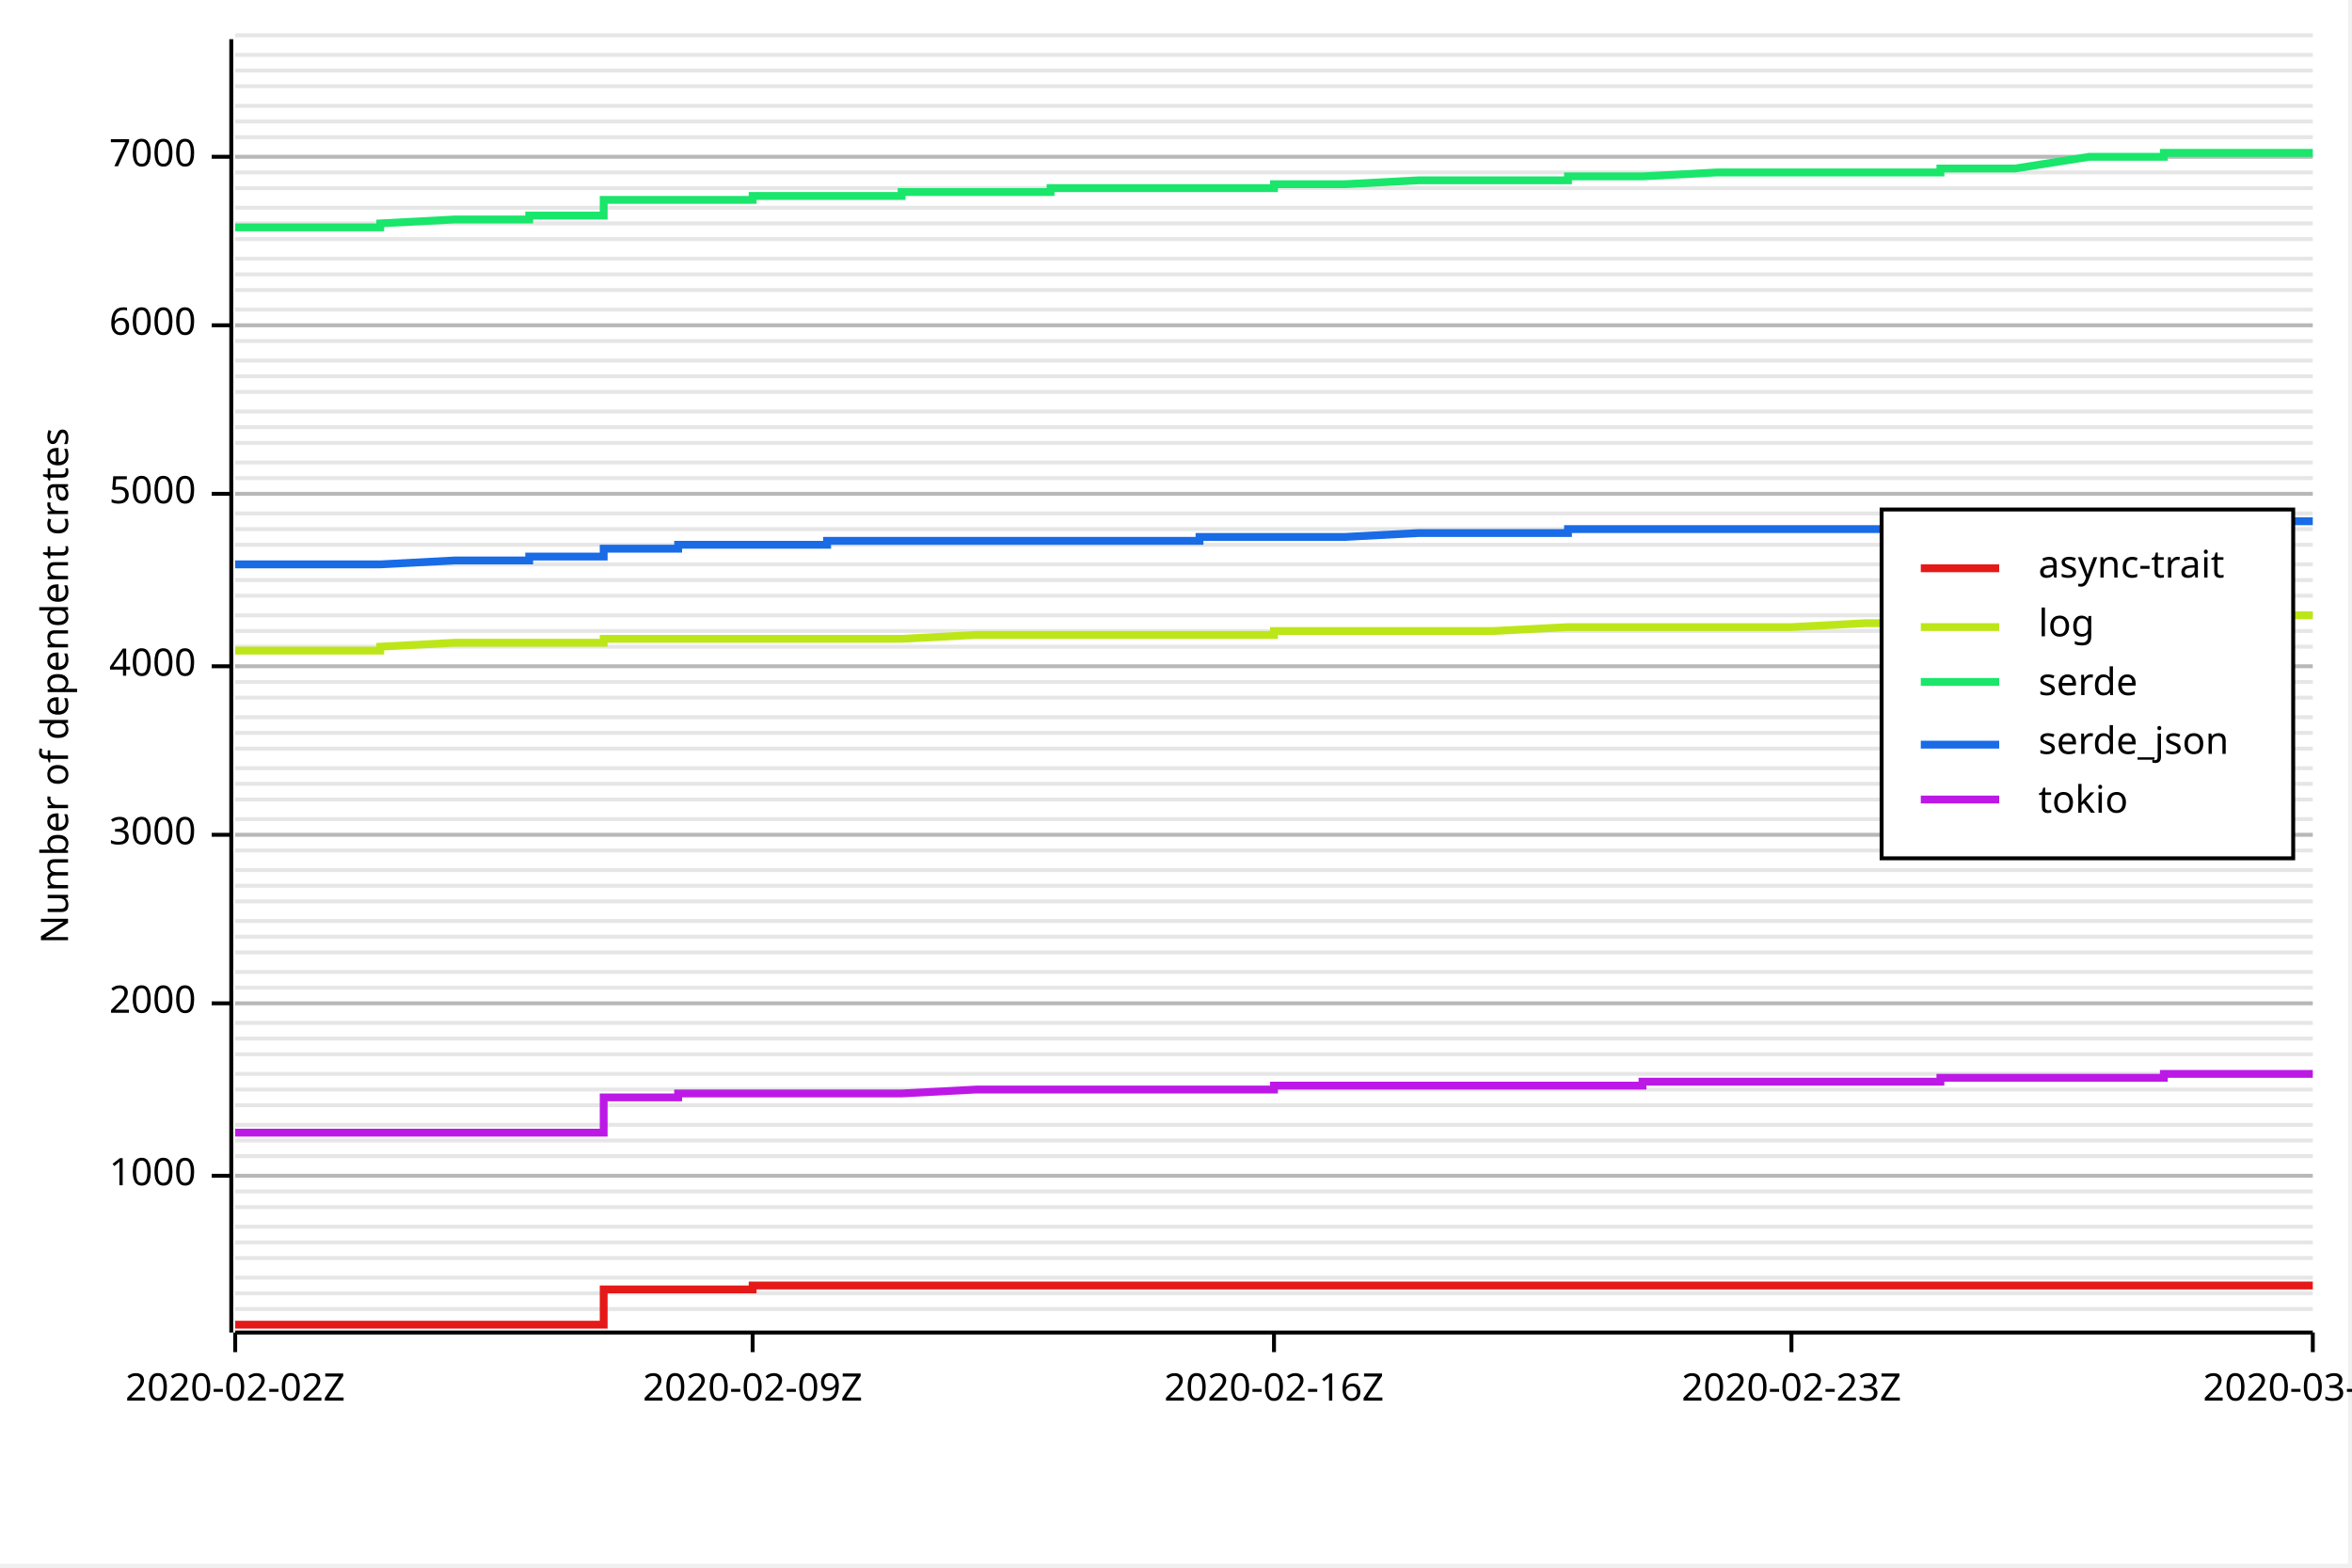
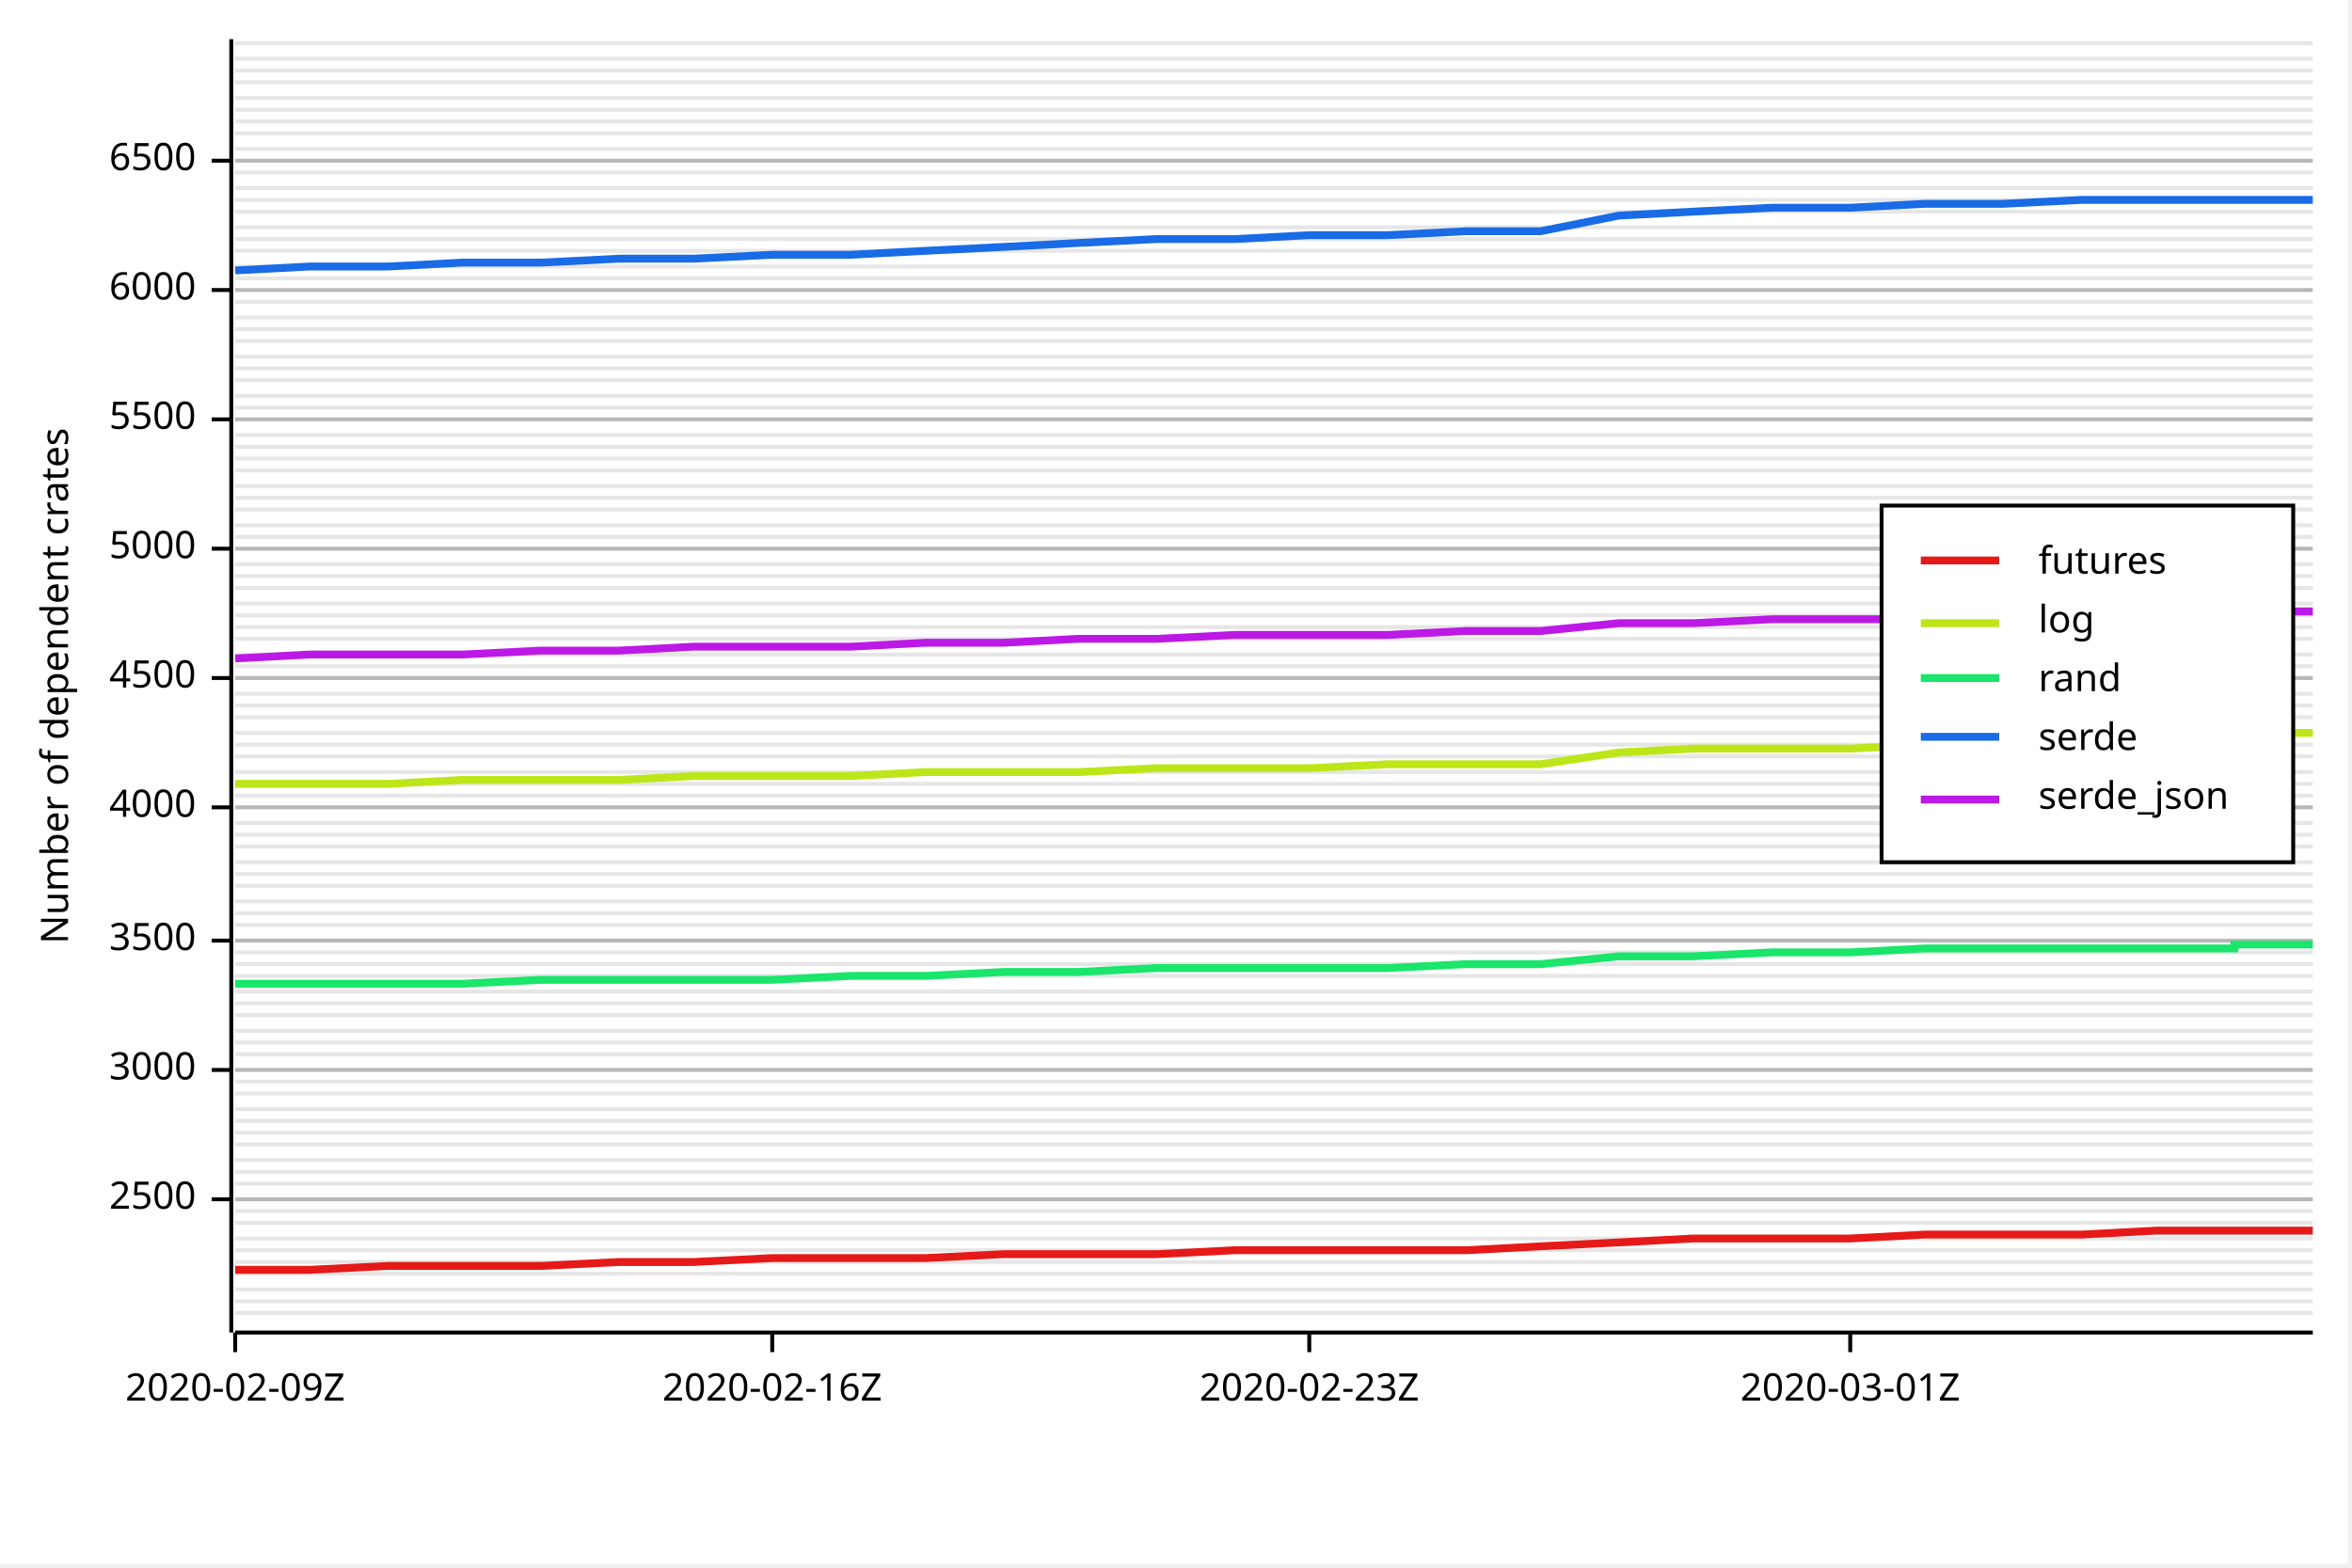
<svg xmlns="http://www.w3.org/2000/svg" width="600" height="400">
  <rect x="0" y="0" width="599" height="399" opacity="1" fill="#FFFFFF" stroke="none" />
-   <line opacity="0.1" stroke="#000000" stroke-width="1" x1="60" y1="334" x2="590" y2="334" />
-   <line opacity="0.1" stroke="#000000" stroke-width="1" x1="60" y1="330" x2="590" y2="330" />
-   <line opacity="0.1" stroke="#000000" stroke-width="1" x1="60" y1="326" x2="590" y2="326" />
-   <line opacity="0.1" stroke="#000000" stroke-width="1" x1="60" y1="321" x2="590" y2="321" />
-   <line opacity="0.1" stroke="#000000" stroke-width="1" x1="60" y1="317" x2="590" y2="317" />
-   <line opacity="0.1" stroke="#000000" stroke-width="1" x1="60" y1="313" x2="590" y2="313" />
-   <line opacity="0.1" stroke="#000000" stroke-width="1" x1="60" y1="308" x2="590" y2="308" />
-   <line opacity="0.1" stroke="#000000" stroke-width="1" x1="60" y1="304" x2="590" y2="304" />
-   <line opacity="0.1" stroke="#000000" stroke-width="1" x1="60" y1="300" x2="590" y2="300" />
-   <line opacity="0.1" stroke="#000000" stroke-width="1" x1="60" y1="295" x2="590" y2="295" />
-   <line opacity="0.1" stroke="#000000" stroke-width="1" x1="60" y1="291" x2="590" y2="291" />
-   <line opacity="0.1" stroke="#000000" stroke-width="1" x1="60" y1="287" x2="590" y2="287" />
-   <line opacity="0.1" stroke="#000000" stroke-width="1" x1="60" y1="282" x2="590" y2="282" />
-   <line opacity="0.1" stroke="#000000" stroke-width="1" x1="60" y1="278" x2="590" y2="278" />
-   <line opacity="0.1" stroke="#000000" stroke-width="1" x1="60" y1="274" x2="590" y2="274" />
+   <line opacity="0.1" stroke="#000000" stroke-width="1" x1="60" y1="335" x2="590" y2="335" />
+   <line opacity="0.1" stroke="#000000" stroke-width="1" x1="60" y1="332" x2="590" y2="332" />
+   <line opacity="0.1" stroke="#000000" stroke-width="1" x1="60" y1="329" x2="590" y2="329" />
+   <line opacity="0.1" stroke="#000000" stroke-width="1" x1="60" y1="325" x2="590" y2="325" />
+   <line opacity="0.1" stroke="#000000" stroke-width="1" x1="60" y1="322" x2="590" y2="322" />
+   <line opacity="0.1" stroke="#000000" stroke-width="1" x1="60" y1="319" x2="590" y2="319" />
+   <line opacity="0.1" stroke="#000000" stroke-width="1" x1="60" y1="316" x2="590" y2="316" />
+   <line opacity="0.1" stroke="#000000" stroke-width="1" x1="60" y1="312" x2="590" y2="312" />
+   <line opacity="0.1" stroke="#000000" stroke-width="1" x1="60" y1="309" x2="590" y2="309" />
+   <line opacity="0.1" stroke="#000000" stroke-width="1" x1="60" y1="306" x2="590" y2="306" />
+   <line opacity="0.1" stroke="#000000" stroke-width="1" x1="60" y1="302" x2="590" y2="302" />
+   <line opacity="0.1" stroke="#000000" stroke-width="1" x1="60" y1="299" x2="590" y2="299" />
+   <line opacity="0.1" stroke="#000000" stroke-width="1" x1="60" y1="296" x2="590" y2="296" />
+   <line opacity="0.1" stroke="#000000" stroke-width="1" x1="60" y1="292" x2="590" y2="292" />
+   <line opacity="0.1" stroke="#000000" stroke-width="1" x1="60" y1="289" x2="590" y2="289" />
+   <line opacity="0.1" stroke="#000000" stroke-width="1" x1="60" y1="286" x2="590" y2="286" />
+   <line opacity="0.1" stroke="#000000" stroke-width="1" x1="60" y1="283" x2="590" y2="283" />
+   <line opacity="0.1" stroke="#000000" stroke-width="1" x1="60" y1="279" x2="590" y2="279" />
+   <line opacity="0.1" stroke="#000000" stroke-width="1" x1="60" y1="276" x2="590" y2="276" />
+   <line opacity="0.1" stroke="#000000" stroke-width="1" x1="60" y1="273" x2="590" y2="273" />
  <line opacity="0.1" stroke="#000000" stroke-width="1" x1="60" y1="269" x2="590" y2="269" />
-   <line opacity="0.1" stroke="#000000" stroke-width="1" x1="60" y1="265" x2="590" y2="265" />
-   <line opacity="0.1" stroke="#000000" stroke-width="1" x1="60" y1="261" x2="590" y2="261" />
+   <line opacity="0.1" stroke="#000000" stroke-width="1" x1="60" y1="266" x2="590" y2="266" />
+   <line opacity="0.1" stroke="#000000" stroke-width="1" x1="60" y1="263" x2="590" y2="263" />
+   <line opacity="0.1" stroke="#000000" stroke-width="1" x1="60" y1="259" x2="590" y2="259" />
  <line opacity="0.1" stroke="#000000" stroke-width="1" x1="60" y1="256" x2="590" y2="256" />
-   <line opacity="0.1" stroke="#000000" stroke-width="1" x1="60" y1="252" x2="590" y2="252" />
-   <line opacity="0.1" stroke="#000000" stroke-width="1" x1="60" y1="248" x2="590" y2="248" />
+   <line opacity="0.1" stroke="#000000" stroke-width="1" x1="60" y1="253" x2="590" y2="253" />
+   <line opacity="0.1" stroke="#000000" stroke-width="1" x1="60" y1="249" x2="590" y2="249" />
+   <line opacity="0.1" stroke="#000000" stroke-width="1" x1="60" y1="246" x2="590" y2="246" />
  <line opacity="0.1" stroke="#000000" stroke-width="1" x1="60" y1="243" x2="590" y2="243" />
-   <line opacity="0.1" stroke="#000000" stroke-width="1" x1="60" y1="239" x2="590" y2="239" />
-   <line opacity="0.1" stroke="#000000" stroke-width="1" x1="60" y1="235" x2="590" y2="235" />
+   <line opacity="0.1" stroke="#000000" stroke-width="1" x1="60" y1="240" x2="590" y2="240" />
+   <line opacity="0.1" stroke="#000000" stroke-width="1" x1="60" y1="236" x2="590" y2="236" />
+   <line opacity="0.1" stroke="#000000" stroke-width="1" x1="60" y1="233" x2="590" y2="233" />
  <line opacity="0.1" stroke="#000000" stroke-width="1" x1="60" y1="230" x2="590" y2="230" />
  <line opacity="0.1" stroke="#000000" stroke-width="1" x1="60" y1="226" x2="590" y2="226" />
-   <line opacity="0.1" stroke="#000000" stroke-width="1" x1="60" y1="222" x2="590" y2="222" />
-   <line opacity="0.1" stroke="#000000" stroke-width="1" x1="60" y1="217" x2="590" y2="217" />
+   <line opacity="0.1" stroke="#000000" stroke-width="1" x1="60" y1="223" x2="590" y2="223" />
+   <line opacity="0.1" stroke="#000000" stroke-width="1" x1="60" y1="220" x2="590" y2="220" />
+   <line opacity="0.1" stroke="#000000" stroke-width="1" x1="60" y1="216" x2="590" y2="216" />
  <line opacity="0.1" stroke="#000000" stroke-width="1" x1="60" y1="213" x2="590" y2="213" />
-   <line opacity="0.1" stroke="#000000" stroke-width="1" x1="60" y1="209" x2="590" y2="209" />
-   <line opacity="0.1" stroke="#000000" stroke-width="1" x1="60" y1="204" x2="590" y2="204" />
+   <line opacity="0.1" stroke="#000000" stroke-width="1" x1="60" y1="210" x2="590" y2="210" />
+   <line opacity="0.1" stroke="#000000" stroke-width="1" x1="60" y1="206" x2="590" y2="206" />
+   <line opacity="0.1" stroke="#000000" stroke-width="1" x1="60" y1="203" x2="590" y2="203" />
  <line opacity="0.1" stroke="#000000" stroke-width="1" x1="60" y1="200" x2="590" y2="200" />
-   <line opacity="0.1" stroke="#000000" stroke-width="1" x1="60" y1="196" x2="590" y2="196" />
-   <line opacity="0.1" stroke="#000000" stroke-width="1" x1="60" y1="191" x2="590" y2="191" />
+   <line opacity="0.1" stroke="#000000" stroke-width="1" x1="60" y1="197" x2="590" y2="197" />
+   <line opacity="0.1" stroke="#000000" stroke-width="1" x1="60" y1="193" x2="590" y2="193" />
+   <line opacity="0.1" stroke="#000000" stroke-width="1" x1="60" y1="190" x2="590" y2="190" />
  <line opacity="0.1" stroke="#000000" stroke-width="1" x1="60" y1="187" x2="590" y2="187" />
  <line opacity="0.1" stroke="#000000" stroke-width="1" x1="60" y1="183" x2="590" y2="183" />
-   <line opacity="0.1" stroke="#000000" stroke-width="1" x1="60" y1="178" x2="590" y2="178" />
-   <line opacity="0.1" stroke="#000000" stroke-width="1" x1="60" y1="174" x2="590" y2="174" />
+   <line opacity="0.1" stroke="#000000" stroke-width="1" x1="60" y1="180" x2="590" y2="180" />
+   <line opacity="0.1" stroke="#000000" stroke-width="1" x1="60" y1="177" x2="590" y2="177" />
+   <line opacity="0.1" stroke="#000000" stroke-width="1" x1="60" y1="173" x2="590" y2="173" />
  <line opacity="0.1" stroke="#000000" stroke-width="1" x1="60" y1="170" x2="590" y2="170" />
-   <line opacity="0.1" stroke="#000000" stroke-width="1" x1="60" y1="165" x2="590" y2="165" />
-   <line opacity="0.1" stroke="#000000" stroke-width="1" x1="60" y1="161" x2="590" y2="161" />
+   <line opacity="0.1" stroke="#000000" stroke-width="1" x1="60" y1="167" x2="590" y2="167" />
+   <line opacity="0.1" stroke="#000000" stroke-width="1" x1="60" y1="163" x2="590" y2="163" />
+   <line opacity="0.1" stroke="#000000" stroke-width="1" x1="60" y1="160" x2="590" y2="160" />
  <line opacity="0.1" stroke="#000000" stroke-width="1" x1="60" y1="157" x2="590" y2="157" />
-   <line opacity="0.1" stroke="#000000" stroke-width="1" x1="60" y1="152" x2="590" y2="152" />
-   <line opacity="0.1" stroke="#000000" stroke-width="1" x1="60" y1="148" x2="590" y2="148" />
+   <line opacity="0.1" stroke="#000000" stroke-width="1" x1="60" y1="154" x2="590" y2="154" />
+   <line opacity="0.1" stroke="#000000" stroke-width="1" x1="60" y1="150" x2="590" y2="150" />
+   <line opacity="0.1" stroke="#000000" stroke-width="1" x1="60" y1="147" x2="590" y2="147" />
  <line opacity="0.1" stroke="#000000" stroke-width="1" x1="60" y1="144" x2="590" y2="144" />
-   <line opacity="0.1" stroke="#000000" stroke-width="1" x1="60" y1="139" x2="590" y2="139" />
-   <line opacity="0.1" stroke="#000000" stroke-width="1" x1="60" y1="135" x2="590" y2="135" />
-   <line opacity="0.1" stroke="#000000" stroke-width="1" x1="60" y1="131" x2="590" y2="131" />
-   <line opacity="0.1" stroke="#000000" stroke-width="1" x1="60" y1="126" x2="590" y2="126" />
-   <line opacity="0.1" stroke="#000000" stroke-width="1" x1="60" y1="122" x2="590" y2="122" />
-   <line opacity="0.1" stroke="#000000" stroke-width="1" x1="60" y1="118" x2="590" y2="118" />
-   <line opacity="0.1" stroke="#000000" stroke-width="1" x1="60" y1="113" x2="590" y2="113" />
-   <line opacity="0.1" stroke="#000000" stroke-width="1" x1="60" y1="109" x2="590" y2="109" />
-   <line opacity="0.1" stroke="#000000" stroke-width="1" x1="60" y1="105" x2="590" y2="105" />
-   <line opacity="0.1" stroke="#000000" stroke-width="1" x1="60" y1="100" x2="590" y2="100" />
-   <line opacity="0.1" stroke="#000000" stroke-width="1" x1="60" y1="96" x2="590" y2="96" />
-   <line opacity="0.1" stroke="#000000" stroke-width="1" x1="60" y1="92" x2="590" y2="92" />
+   <line opacity="0.1" stroke="#000000" stroke-width="1" x1="60" y1="140" x2="590" y2="140" />
+   <line opacity="0.1" stroke="#000000" stroke-width="1" x1="60" y1="137" x2="590" y2="137" />
+   <line opacity="0.1" stroke="#000000" stroke-width="1" x1="60" y1="134" x2="590" y2="134" />
+   <line opacity="0.1" stroke="#000000" stroke-width="1" x1="60" y1="130" x2="590" y2="130" />
+   <line opacity="0.1" stroke="#000000" stroke-width="1" x1="60" y1="127" x2="590" y2="127" />
+   <line opacity="0.1" stroke="#000000" stroke-width="1" x1="60" y1="124" x2="590" y2="124" />
+   <line opacity="0.1" stroke="#000000" stroke-width="1" x1="60" y1="120" x2="590" y2="120" />
+   <line opacity="0.1" stroke="#000000" stroke-width="1" x1="60" y1="117" x2="590" y2="117" />
+   <line opacity="0.1" stroke="#000000" stroke-width="1" x1="60" y1="114" x2="590" y2="114" />
+   <line opacity="0.1" stroke="#000000" stroke-width="1" x1="60" y1="111" x2="590" y2="111" />
+   <line opacity="0.1" stroke="#000000" stroke-width="1" x1="60" y1="107" x2="590" y2="107" />
+   <line opacity="0.1" stroke="#000000" stroke-width="1" x1="60" y1="104" x2="590" y2="104" />
+   <line opacity="0.1" stroke="#000000" stroke-width="1" x1="60" y1="101" x2="590" y2="101" />
+   <line opacity="0.1" stroke="#000000" stroke-width="1" x1="60" y1="97" x2="590" y2="97" />
+   <line opacity="0.1" stroke="#000000" stroke-width="1" x1="60" y1="94" x2="590" y2="94" />
+   <line opacity="0.1" stroke="#000000" stroke-width="1" x1="60" y1="91" x2="590" y2="91" />
  <line opacity="0.1" stroke="#000000" stroke-width="1" x1="60" y1="87" x2="590" y2="87" />
-   <line opacity="0.1" stroke="#000000" stroke-width="1" x1="60" y1="83" x2="590" y2="83" />
-   <line opacity="0.1" stroke="#000000" stroke-width="1" x1="60" y1="79" x2="590" y2="79" />
+   <line opacity="0.1" stroke="#000000" stroke-width="1" x1="60" y1="84" x2="590" y2="84" />
+   <line opacity="0.1" stroke="#000000" stroke-width="1" x1="60" y1="81" x2="590" y2="81" />
+   <line opacity="0.1" stroke="#000000" stroke-width="1" x1="60" y1="77" x2="590" y2="77" />
  <line opacity="0.1" stroke="#000000" stroke-width="1" x1="60" y1="74" x2="590" y2="74" />
-   <line opacity="0.1" stroke="#000000" stroke-width="1" x1="60" y1="70" x2="590" y2="70" />
-   <line opacity="0.1" stroke="#000000" stroke-width="1" x1="60" y1="66" x2="590" y2="66" />
+   <line opacity="0.1" stroke="#000000" stroke-width="1" x1="60" y1="71" x2="590" y2="71" />
+   <line opacity="0.1" stroke="#000000" stroke-width="1" x1="60" y1="68" x2="590" y2="68" />
+   <line opacity="0.1" stroke="#000000" stroke-width="1" x1="60" y1="64" x2="590" y2="64" />
  <line opacity="0.1" stroke="#000000" stroke-width="1" x1="60" y1="61" x2="590" y2="61" />
-   <line opacity="0.1" stroke="#000000" stroke-width="1" x1="60" y1="57" x2="590" y2="57" />
-   <line opacity="0.1" stroke="#000000" stroke-width="1" x1="60" y1="53" x2="590" y2="53" />
+   <line opacity="0.1" stroke="#000000" stroke-width="1" x1="60" y1="58" x2="590" y2="58" />
+   <line opacity="0.1" stroke="#000000" stroke-width="1" x1="60" y1="54" x2="590" y2="54" />
+   <line opacity="0.1" stroke="#000000" stroke-width="1" x1="60" y1="51" x2="590" y2="51" />
  <line opacity="0.1" stroke="#000000" stroke-width="1" x1="60" y1="48" x2="590" y2="48" />
  <line opacity="0.1" stroke="#000000" stroke-width="1" x1="60" y1="44" x2="590" y2="44" />
-   <line opacity="0.1" stroke="#000000" stroke-width="1" x1="60" y1="40" x2="590" y2="40" />
-   <line opacity="0.1" stroke="#000000" stroke-width="1" x1="60" y1="35" x2="590" y2="35" />
+   <line opacity="0.1" stroke="#000000" stroke-width="1" x1="60" y1="41" x2="590" y2="41" />
+   <line opacity="0.1" stroke="#000000" stroke-width="1" x1="60" y1="38" x2="590" y2="38" />
+   <line opacity="0.1" stroke="#000000" stroke-width="1" x1="60" y1="34" x2="590" y2="34" />
  <line opacity="0.1" stroke="#000000" stroke-width="1" x1="60" y1="31" x2="590" y2="31" />
-   <line opacity="0.1" stroke="#000000" stroke-width="1" x1="60" y1="27" x2="590" y2="27" />
-   <line opacity="0.1" stroke="#000000" stroke-width="1" x1="60" y1="22" x2="590" y2="22" />
+   <line opacity="0.1" stroke="#000000" stroke-width="1" x1="60" y1="28" x2="590" y2="28" />
+   <line opacity="0.1" stroke="#000000" stroke-width="1" x1="60" y1="25" x2="590" y2="25" />
+   <line opacity="0.1" stroke="#000000" stroke-width="1" x1="60" y1="21" x2="590" y2="21" />
  <line opacity="0.1" stroke="#000000" stroke-width="1" x1="60" y1="18" x2="590" y2="18" />
-   <line opacity="0.1" stroke="#000000" stroke-width="1" x1="60" y1="14" x2="590" y2="14" />
-   <line opacity="0.1" stroke="#000000" stroke-width="1" x1="60" y1="9" x2="590" y2="9" />
+   <line opacity="0.1" stroke="#000000" stroke-width="1" x1="60" y1="15" x2="590" y2="15" />
+   <line opacity="0.1" stroke="#000000" stroke-width="1" x1="60" y1="11" x2="590" y2="11" />
  <text x="10" y="175" dy="0.76em" text-anchor="middle" font-family="sans-serif" font-size="9.677" opacity="1" fill="#000000" transform="rotate(270, 10, 175)">
Number of dependent crates
</text>
-   <line opacity="0.2" stroke="#000000" stroke-width="1" x1="60" y1="300" x2="590" y2="300" />
-   <line opacity="0.2" stroke="#000000" stroke-width="1" x1="60" y1="256" x2="590" y2="256" />
-   <line opacity="0.2" stroke="#000000" stroke-width="1" x1="60" y1="213" x2="590" y2="213" />
-   <line opacity="0.2" stroke="#000000" stroke-width="1" x1="60" y1="170" x2="590" y2="170" />
-   <line opacity="0.2" stroke="#000000" stroke-width="1" x1="60" y1="126" x2="590" y2="126" />
-   <line opacity="0.2" stroke="#000000" stroke-width="1" x1="60" y1="83" x2="590" y2="83" />
-   <line opacity="0.2" stroke="#000000" stroke-width="1" x1="60" y1="40" x2="590" y2="40" />
+   <line opacity="0.2" stroke="#000000" stroke-width="1" x1="60" y1="306" x2="590" y2="306" />
+   <line opacity="0.2" stroke="#000000" stroke-width="1" x1="60" y1="273" x2="590" y2="273" />
+   <line opacity="0.2" stroke="#000000" stroke-width="1" x1="60" y1="240" x2="590" y2="240" />
+   <line opacity="0.2" stroke="#000000" stroke-width="1" x1="60" y1="206" x2="590" y2="206" />
+   <line opacity="0.2" stroke="#000000" stroke-width="1" x1="60" y1="173" x2="590" y2="173" />
+   <line opacity="0.2" stroke="#000000" stroke-width="1" x1="60" y1="140" x2="590" y2="140" />
+   <line opacity="0.2" stroke="#000000" stroke-width="1" x1="60" y1="107" x2="590" y2="107" />
+   <line opacity="0.2" stroke="#000000" stroke-width="1" x1="60" y1="74" x2="590" y2="74" />
+   <line opacity="0.2" stroke="#000000" stroke-width="1" x1="60" y1="41" x2="590" y2="41" />
  <polyline fill="none" opacity="1" stroke="#000000" stroke-width="1" points="59,10 59,340 " />
-   <text x="50" y="300" dy="0.5ex" text-anchor="end" font-family="sans-serif" font-size="9.677" opacity="1" fill="#000000">
- 1000
+   <text x="50" y="306" dy="0.5ex" text-anchor="end" font-family="sans-serif" font-size="9.677" opacity="1" fill="#000000">
+ 2500
</text>
-   <polyline fill="none" opacity="1" stroke="#000000" stroke-width="1" points="54,300 59,300 " />
-   <text x="50" y="256" dy="0.5ex" text-anchor="end" font-family="sans-serif" font-size="9.677" opacity="1" fill="#000000">
- 2000
- </text>
-   <polyline fill="none" opacity="1" stroke="#000000" stroke-width="1" points="54,256 59,256 " />
-   <text x="50" y="213" dy="0.5ex" text-anchor="end" font-family="sans-serif" font-size="9.677" opacity="1" fill="#000000">
+   <polyline fill="none" opacity="1" stroke="#000000" stroke-width="1" points="54,306 59,306 " />
+   <text x="50" y="273" dy="0.5ex" text-anchor="end" font-family="sans-serif" font-size="9.677" opacity="1" fill="#000000">
3000
</text>
-   <polyline fill="none" opacity="1" stroke="#000000" stroke-width="1" points="54,213 59,213 " />
-   <text x="50" y="170" dy="0.5ex" text-anchor="end" font-family="sans-serif" font-size="9.677" opacity="1" fill="#000000">
+   <polyline fill="none" opacity="1" stroke="#000000" stroke-width="1" points="54,273 59,273 " />
+   <text x="50" y="240" dy="0.5ex" text-anchor="end" font-family="sans-serif" font-size="9.677" opacity="1" fill="#000000">
+ 3500
+ </text>
+   <polyline fill="none" opacity="1" stroke="#000000" stroke-width="1" points="54,240 59,240 " />
+   <text x="50" y="206" dy="0.5ex" text-anchor="end" font-family="sans-serif" font-size="9.677" opacity="1" fill="#000000">
4000
</text>
-   <polyline fill="none" opacity="1" stroke="#000000" stroke-width="1" points="54,170 59,170 " />
-   <text x="50" y="126" dy="0.5ex" text-anchor="end" font-family="sans-serif" font-size="9.677" opacity="1" fill="#000000">
+   <polyline fill="none" opacity="1" stroke="#000000" stroke-width="1" points="54,206 59,206 " />
+   <text x="50" y="173" dy="0.5ex" text-anchor="end" font-family="sans-serif" font-size="9.677" opacity="1" fill="#000000">
+ 4500
+ </text>
+   <polyline fill="none" opacity="1" stroke="#000000" stroke-width="1" points="54,173 59,173 " />
+   <text x="50" y="140" dy="0.5ex" text-anchor="end" font-family="sans-serif" font-size="9.677" opacity="1" fill="#000000">
5000
</text>
-   <polyline fill="none" opacity="1" stroke="#000000" stroke-width="1" points="54,126 59,126 " />
-   <text x="50" y="83" dy="0.5ex" text-anchor="end" font-family="sans-serif" font-size="9.677" opacity="1" fill="#000000">
+   <polyline fill="none" opacity="1" stroke="#000000" stroke-width="1" points="54,140 59,140 " />
+   <text x="50" y="107" dy="0.5ex" text-anchor="end" font-family="sans-serif" font-size="9.677" opacity="1" fill="#000000">
+ 5500
+ </text>
+   <polyline fill="none" opacity="1" stroke="#000000" stroke-width="1" points="54,107 59,107 " />
+   <text x="50" y="74" dy="0.5ex" text-anchor="end" font-family="sans-serif" font-size="9.677" opacity="1" fill="#000000">
6000
</text>
-   <polyline fill="none" opacity="1" stroke="#000000" stroke-width="1" points="54,83 59,83 " />
-   <text x="50" y="40" dy="0.5ex" text-anchor="end" font-family="sans-serif" font-size="9.677" opacity="1" fill="#000000">
- 7000
+   <polyline fill="none" opacity="1" stroke="#000000" stroke-width="1" points="54,74 59,74 " />
+   <text x="50" y="41" dy="0.5ex" text-anchor="end" font-family="sans-serif" font-size="9.677" opacity="1" fill="#000000">
+ 6500
</text>
-   <polyline fill="none" opacity="1" stroke="#000000" stroke-width="1" points="54,40 59,40 " />
+   <polyline fill="none" opacity="1" stroke="#000000" stroke-width="1" points="54,41 59,41 " />
  <polyline fill="none" opacity="1" stroke="#000000" stroke-width="1" points="60,340 590,340 " />
  <text x="60" y="350" dy="0.76em" text-anchor="middle" font-family="sans-serif" font-size="9.677" opacity="1" fill="#000000">
- 2020-02-02Z
+ 2020-02-09Z
</text>
  <polyline fill="none" opacity="1" stroke="#000000" stroke-width="1" points="60,340 60,345 " />
-   <text x="192" y="350" dy="0.76em" text-anchor="middle" font-family="sans-serif" font-size="9.677" opacity="1" fill="#000000">
- 2020-02-09Z
- </text>
-   <polyline fill="none" opacity="1" stroke="#000000" stroke-width="1" points="192,340 192,345 " />
-   <text x="325" y="350" dy="0.76em" text-anchor="middle" font-family="sans-serif" font-size="9.677" opacity="1" fill="#000000">
+   <text x="197" y="350" dy="0.76em" text-anchor="middle" font-family="sans-serif" font-size="9.677" opacity="1" fill="#000000">
2020-02-16Z
</text>
-   <polyline fill="none" opacity="1" stroke="#000000" stroke-width="1" points="325,340 325,345 " />
-   <text x="457" y="350" dy="0.76em" text-anchor="middle" font-family="sans-serif" font-size="9.677" opacity="1" fill="#000000">
+   <polyline fill="none" opacity="1" stroke="#000000" stroke-width="1" points="197,340 197,345 " />
+   <text x="334" y="350" dy="0.76em" text-anchor="middle" font-family="sans-serif" font-size="9.677" opacity="1" fill="#000000">
2020-02-23Z
</text>
-   <polyline fill="none" opacity="1" stroke="#000000" stroke-width="1" points="457,340 457,345 " />
-   <text x="590" y="350" dy="0.76em" text-anchor="middle" font-family="sans-serif" font-size="9.677" opacity="1" fill="#000000">
+   <polyline fill="none" opacity="1" stroke="#000000" stroke-width="1" points="334,340 334,345 " />
+   <text x="472" y="350" dy="0.76em" text-anchor="middle" font-family="sans-serif" font-size="9.677" opacity="1" fill="#000000">
2020-03-01Z
</text>
-   <polyline fill="none" opacity="1" stroke="#000000" stroke-width="1" points="590,340 590,345 " />
-   <polyline fill="none" opacity="1" stroke="#E61919" stroke-width="2" points="60,338 78,338 97,338 97,338 116,338 135,338 135,338 154,338 154,329 173,329 173,329 192,329 192,328 211,328 211,328 230,328 230,328 249,328 268,328 268,328 287,328 287,328 306,328 306,328 325,328 325,328 343,328 343,328 362,328 381,328 381,328 400,328 400,328 419,328 419,328 438,328 457,328 457,328 476,328 495,328 495,328 514,328 514,328 533,328 552,328 571,328 571,328 590,328 " />
-   <polyline fill="none" opacity="1" stroke="#BDE619" stroke-width="2" points="60,166 78,166 97,166 97,165 116,164 135,164 135,164 154,164 154,163 173,163 173,163 192,163 192,163 211,163 211,163 230,163 230,163 249,162 268,162 268,162 287,162 287,162 306,162 306,162 325,162 325,161 343,161 343,161 362,161 381,161 381,161 400,160 419,160 419,160 438,160 457,160 457,160 476,159 495,159 495,159 514,159 514,159 533,157 552,157 552,157 571,157 571,157 590,157 " />
-   <polyline fill="none" opacity="1" stroke="#19E66B" stroke-width="2" points="60,58 78,58 97,58 97,57 116,56 135,56 135,55 154,55 154,51 173,51 173,51 192,51 192,50 211,50 211,50 230,50 230,49 249,49 268,49 268,48 287,48 287,48 306,48 306,48 325,48 325,47 343,47 343,47 362,46 381,46 381,46 400,46 400,45 419,45 419,45 438,44 457,44 457,44 476,44 495,44 495,43 514,43 514,43 533,40 552,40 552,39 571,39 571,39 590,39 " />
-   <polyline fill="none" opacity="1" stroke="#196BE6" stroke-width="2" points="60,144 78,144 97,144 97,144 116,143 135,143 135,142 154,142 154,140 173,140 173,139 192,139 192,139 211,139 211,138 230,138 230,138 249,138 268,138 268,138 287,138 287,138 306,138 306,137 325,137 325,137 343,137 343,137 362,136 381,136 381,136 400,136 400,135 419,135 419,135 438,135 457,135 457,135 476,135 495,135 495,134 514,134 514,134 533,133 552,133 552,133 571,133 571,133 590,133 " />
-   <polyline fill="none" opacity="1" stroke="#BD19E6" stroke-width="2" points="60,289 78,289 97,289 97,289 116,289 135,289 135,289 154,289 154,280 173,280 173,279 192,279 192,279 211,279 211,279 230,279 230,279 249,278 268,278 268,278 287,278 287,278 306,278 306,278 325,278 325,277 343,277 343,277 362,277 381,277 381,277 400,277 400,277 419,277 419,276 438,276 457,276 457,276 476,276 495,276 495,275 514,275 514,275 533,275 552,275 552,274 571,274 571,274 590,274 " />
-   <rect x="480" y="130" width="105" height="89" opacity="1" fill="#FFFFFF" stroke="none" />
-   <rect x="480" y="130" width="105" height="89" opacity="1" fill="none" stroke="#000000" />
-   <text x="520" y="140" dy="0.76em" text-anchor="start" font-family="sans-serif" font-size="9.677" opacity="1" fill="#000000">
- async-trait
+   <polyline fill="none" opacity="1" stroke="#000000" stroke-width="1" points="472,340 472,345 " />
+   <polyline fill="none" opacity="1" stroke="#E61919" stroke-width="2" points="60,324 79,324 99,323 118,323 138,323 158,322 177,322 197,321 217,321 236,321 256,320 275,320 295,320 315,319 334,319 354,319 374,319 393,318 413,317 432,316 452,316 472,316 491,315 511,315 531,315 550,314 570,314 570,314 590,314 590,314 " />
+   <polyline fill="none" opacity="1" stroke="#BDE619" stroke-width="2" points="60,200 79,200 99,200 118,199 138,199 158,199 177,198 197,198 217,198 236,197 256,197 275,197 295,196 315,196 334,196 354,195 374,195 393,195 413,192 432,191 452,191 472,191 491,190 511,189 531,188 550,188 570,188 570,187 590,187 590,187 " />
+   <polyline fill="none" opacity="1" stroke="#19E66B" stroke-width="2" points="60,251 79,251 99,251 118,251 138,250 158,250 177,250 197,250 217,249 236,249 256,248 275,248 295,247 315,247 334,247 354,247 374,246 393,246 413,244 432,244 452,243 472,243 491,242 511,242 531,242 550,242 570,242 570,241 590,241 590,241 " />
+   <polyline fill="none" opacity="1" stroke="#196BE6" stroke-width="2" points="60,69 79,68 99,68 118,67 138,67 158,66 177,66 197,65 217,65 236,64 256,63 275,62 295,61 315,61 334,60 354,60 374,59 393,59 413,55 432,54 452,53 472,53 491,52 511,52 531,51 550,51 570,51 570,51 590,51 590,51 " />
+   <polyline fill="none" opacity="1" stroke="#BD19E6" stroke-width="2" points="60,168 79,167 99,167 118,167 138,166 158,166 177,165 197,165 217,165 236,164 256,164 275,163 295,163 315,162 334,162 354,162 374,161 393,161 413,159 432,159 452,158 472,158 491,158 511,157 531,157 550,157 570,156 570,156 590,156 590,156 " />
+   <rect x="480" y="129" width="105" height="91" opacity="1" fill="#FFFFFF" stroke="none" />
+   <rect x="480" y="129" width="105" height="91" opacity="1" fill="none" stroke="#000000" />
+   <text x="520" y="139" dy="0.76em" text-anchor="start" font-family="sans-serif" font-size="9.677" opacity="1" fill="#000000">
+ futures
</text>
-   <text x="520" y="155" dy="0.76em" text-anchor="start" font-family="sans-serif" font-size="9.677" opacity="1" fill="#000000">
+   <text x="520" y="154" dy="0.76em" text-anchor="start" font-family="sans-serif" font-size="9.677" opacity="1" fill="#000000">
log
</text>
-   <text x="520" y="170" dy="0.76em" text-anchor="start" font-family="sans-serif" font-size="9.677" opacity="1" fill="#000000">
+   <text x="520" y="169" dy="0.76em" text-anchor="start" font-family="sans-serif" font-size="9.677" opacity="1" fill="#000000">
+ rand
+ </text>
+   <text x="520" y="184" dy="0.76em" text-anchor="start" font-family="sans-serif" font-size="9.677" opacity="1" fill="#000000">
serde
</text>
-   <text x="520" y="185" dy="0.76em" text-anchor="start" font-family="sans-serif" font-size="9.677" opacity="1" fill="#000000">
+   <text x="520" y="199" dy="0.76em" text-anchor="start" font-family="sans-serif" font-size="9.677" opacity="1" fill="#000000">
serde_json
</text>
-   <text x="520" y="200" dy="0.76em" text-anchor="start" font-family="sans-serif" font-size="9.677" opacity="1" fill="#000000">
- tokio
- </text>
-   <polyline fill="none" opacity="1" stroke="#E61919" stroke-width="2" points="490,145 510,145 " />
-   <polyline fill="none" opacity="1" stroke="#BDE619" stroke-width="2" points="490,160 510,160 " />
-   <polyline fill="none" opacity="1" stroke="#19E66B" stroke-width="2" points="490,174 510,174 " />
-   <polyline fill="none" opacity="1" stroke="#196BE6" stroke-width="2" points="490,190 510,190 " />
+   <polyline fill="none" opacity="1" stroke="#E61919" stroke-width="2" points="490,143 510,143 " />
+   <polyline fill="none" opacity="1" stroke="#BDE619" stroke-width="2" points="490,159 510,159 " />
+   <polyline fill="none" opacity="1" stroke="#19E66B" stroke-width="2" points="490,173 510,173 " />
+   <polyline fill="none" opacity="1" stroke="#196BE6" stroke-width="2" points="490,188 510,188 " />
  <polyline fill="none" opacity="1" stroke="#BD19E6" stroke-width="2" points="490,204 510,204 " />
</svg>
